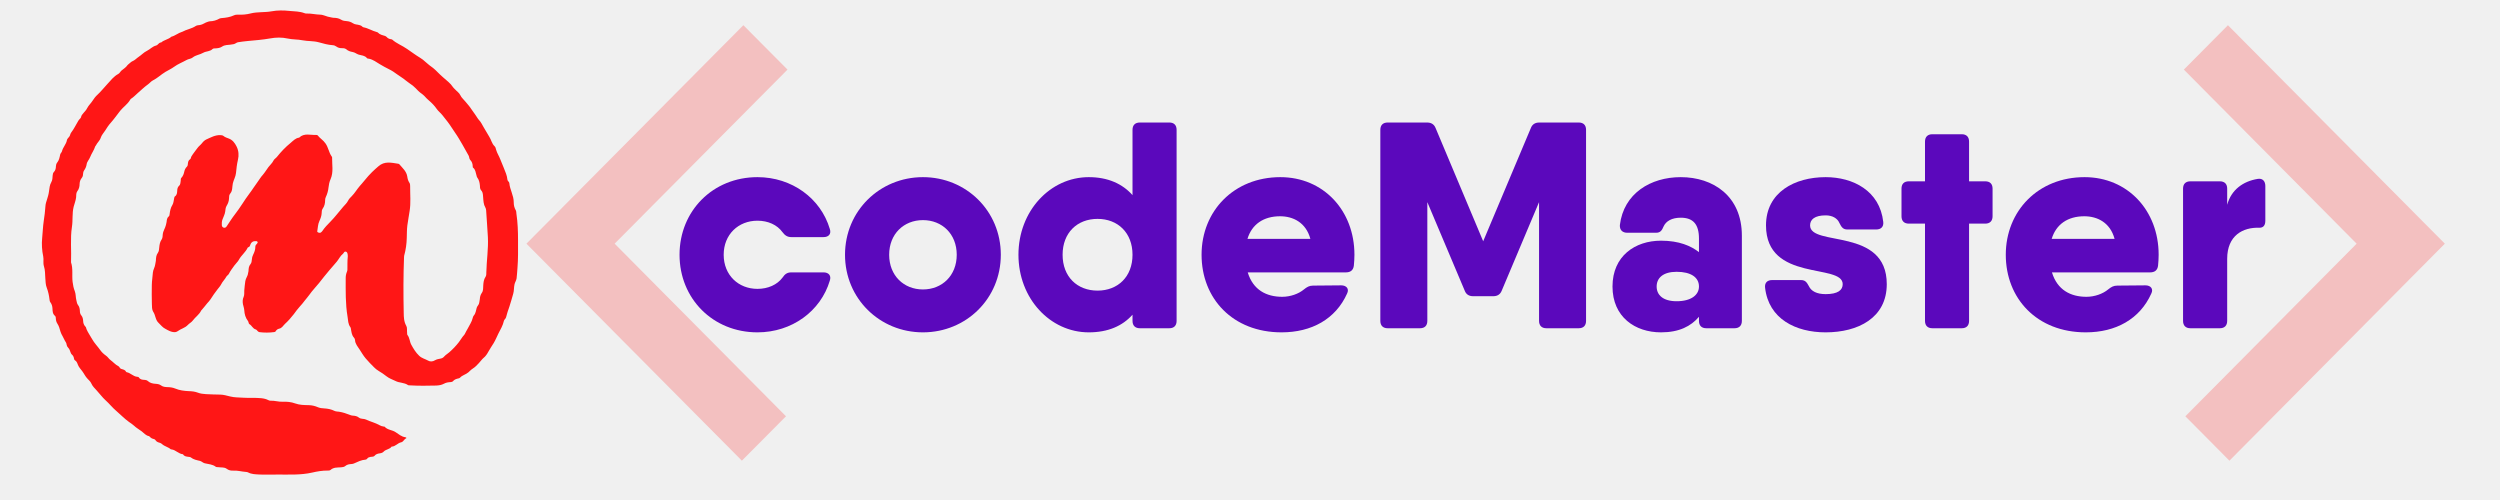
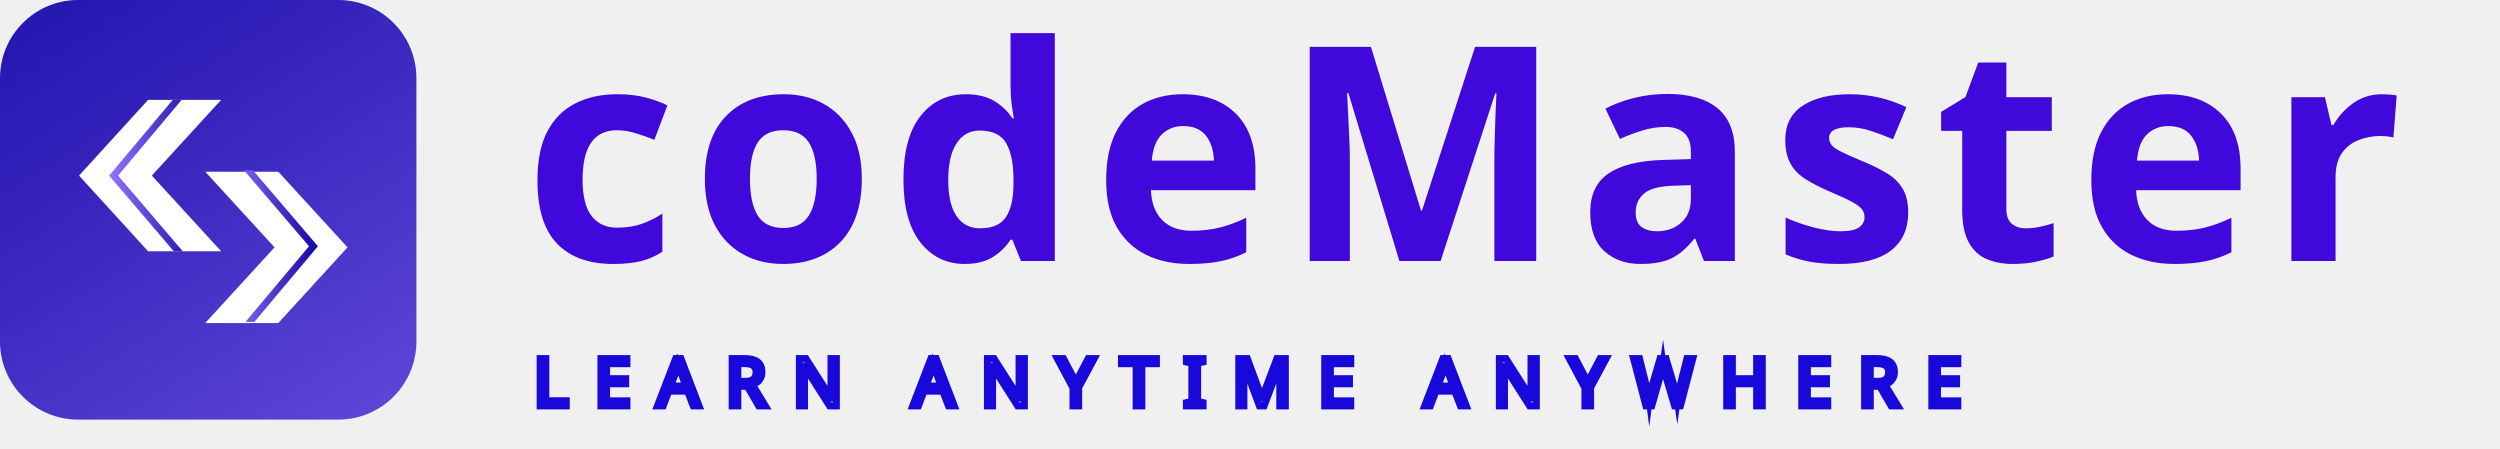
- <svg xmlns="http://www.w3.org/2000/svg" xmlns:xlink="http://www.w3.org/1999/xlink" width="150pt" height="30pt" viewBox="0 0 150 30" version="1.2">
+ <svg xmlns="http://www.w3.org/2000/svg" xmlns:xlink="http://www.w3.org/1999/xlink" viewBox="0 0 366.89 65.76">
  <defs>
-     <g>
-       <symbol overflow="visible" id="glyph0-0">
-         <path style="stroke:none;" d="M 9.172 -3.352 L 7.23 -3.352 C 6.984 -3.352 6.844 -3.246 6.703 -3.035 C 6.383 -2.609 5.836 -2.363 5.203 -2.363 C 4.055 -2.363 3.176 -3.191 3.176 -4.41 C 3.176 -5.625 4.055 -6.453 5.203 -6.453 C 5.836 -6.453 6.383 -6.207 6.703 -5.766 C 6.844 -5.574 7 -5.469 7.23 -5.469 L 9.172 -5.469 C 9.473 -5.469 9.648 -5.66 9.543 -5.961 C 8.996 -7.797 7.266 -9.066 5.203 -9.066 C 2.523 -9.066 0.527 -7.035 0.527 -4.41 C 0.527 -1.781 2.523 0.246 5.203 0.246 C 7.266 0.246 8.996 -1.023 9.543 -2.855 C 9.648 -3.156 9.473 -3.352 9.172 -3.352 Z M 9.172 -3.352 " />
-       </symbol>
-       <symbol overflow="visible" id="glyph0-1">
-         <path style="stroke:none;" d="M 5.203 0.246 C 7.797 0.246 9.875 -1.781 9.875 -4.41 C 9.875 -7.035 7.797 -9.066 5.203 -9.066 C 2.609 -9.066 0.527 -7.035 0.527 -4.41 C 0.527 -1.781 2.609 0.246 5.203 0.246 Z M 5.203 -2.328 C 4.055 -2.328 3.176 -3.156 3.176 -4.41 C 3.176 -5.66 4.055 -6.488 5.203 -6.488 C 6.348 -6.488 7.23 -5.66 7.23 -4.41 C 7.23 -3.156 6.348 -2.328 5.203 -2.328 Z M 5.203 -2.328 " />
-       </symbol>
-       <symbol overflow="visible" id="glyph0-2">
-         <path style="stroke:none;" d="M 9.578 -12.344 L 7.812 -12.344 C 7.531 -12.344 7.371 -12.188 7.371 -11.906 L 7.371 -7.988 C 6.773 -8.66 5.906 -9.066 4.746 -9.066 C 2.434 -9.066 0.527 -7.035 0.527 -4.41 C 0.527 -1.781 2.434 0.246 4.746 0.246 C 5.906 0.246 6.773 -0.141 7.371 -0.812 L 7.371 -0.441 C 7.371 -0.16 7.531 0 7.812 0 L 9.578 0 C 9.859 0 10.016 -0.16 10.016 -0.441 L 10.016 -11.906 C 10.016 -12.188 9.859 -12.344 9.578 -12.344 Z M 5.273 -2.258 C 4.055 -2.258 3.176 -3.086 3.176 -4.41 C 3.176 -5.73 4.055 -6.562 5.273 -6.562 C 6.488 -6.562 7.371 -5.73 7.371 -4.41 C 7.371 -3.086 6.488 -2.258 5.273 -2.258 Z M 5.273 -2.258 " />
-       </symbol>
-       <symbol overflow="visible" id="glyph0-3">
-         <path style="stroke:none;" d="M 5.254 -9.066 C 2.469 -9.066 0.527 -7.035 0.527 -4.41 C 0.527 -1.781 2.398 0.246 5.328 0.246 C 7.125 0.246 8.57 -0.547 9.258 -2.082 C 9.398 -2.363 9.223 -2.574 8.906 -2.574 L 7.215 -2.559 C 6.984 -2.559 6.844 -2.469 6.668 -2.328 C 6.348 -2.062 5.855 -1.887 5.363 -1.887 C 4.426 -1.887 3.617 -2.293 3.297 -3.352 L 9.188 -3.352 C 9.453 -3.352 9.629 -3.473 9.664 -3.758 C 9.684 -3.969 9.699 -4.18 9.699 -4.41 C 9.699 -7.07 7.832 -9.066 5.254 -9.066 Z M 3.281 -5.363 C 3.543 -6.227 4.234 -6.719 5.238 -6.719 C 6.016 -6.719 6.789 -6.348 7.055 -5.363 Z M 3.281 -5.363 " />
-       </symbol>
-       <symbol overflow="visible" id="glyph0-4">
-         <path style="stroke:none;" d="M 12.961 -12.344 L 10.598 -12.344 C 10.352 -12.344 10.176 -12.238 10.09 -12.012 L 7.23 -5.219 L 4.375 -12.012 C 4.285 -12.238 4.109 -12.344 3.863 -12.344 L 1.5 -12.344 C 1.219 -12.344 1.059 -12.188 1.059 -11.906 L 1.059 -0.441 C 1.059 -0.16 1.219 0 1.5 0 L 3.438 0 C 3.723 0 3.879 -0.16 3.879 -0.441 L 3.879 -7.566 L 6.121 -2.258 C 6.207 -2.027 6.383 -1.922 6.633 -1.922 L 7.832 -1.922 C 8.078 -1.922 8.254 -2.027 8.344 -2.258 L 10.582 -7.566 L 10.582 -0.441 C 10.582 -0.16 10.742 0 11.023 0 L 12.961 0 C 13.246 0 13.402 -0.16 13.402 -0.441 L 13.402 -11.906 C 13.402 -12.188 13.246 -12.344 12.961 -12.344 Z M 12.961 -12.344 " />
-       </symbol>
-       <symbol overflow="visible" id="glyph0-5">
-         <path style="stroke:none;" d="M 4.621 -9.066 C 2.82 -9.066 1.199 -8.094 0.969 -6.191 C 0.953 -5.891 1.129 -5.73 1.41 -5.73 L 3.141 -5.73 C 3.402 -5.73 3.492 -5.871 3.598 -6.121 C 3.738 -6.418 4.074 -6.633 4.621 -6.633 C 5.363 -6.633 5.715 -6.242 5.715 -5.379 L 5.715 -4.566 C 5.238 -4.938 4.531 -5.254 3.438 -5.254 C 1.887 -5.254 0.527 -4.34 0.527 -2.504 C 0.527 -0.672 1.887 0.246 3.438 0.246 C 4.531 0.246 5.238 -0.125 5.715 -0.688 L 5.715 -0.441 C 5.715 -0.16 5.871 0 6.156 0 L 7.848 0 C 8.129 0 8.289 -0.16 8.289 -0.441 L 8.289 -5.555 C 8.289 -7.938 6.562 -9.066 4.621 -9.066 Z M 4.375 -1.621 C 3.562 -1.621 3.176 -1.992 3.176 -2.504 C 3.176 -3.016 3.562 -3.387 4.375 -3.387 C 5.238 -3.387 5.715 -3.051 5.715 -2.504 C 5.715 -1.992 5.238 -1.621 4.375 -1.621 Z M 4.375 -1.621 " />
-       </symbol>
-       <symbol overflow="visible" id="glyph0-6">
-         <path style="stroke:none;" d="M 3.352 -6.172 C 3.352 -6.527 3.633 -6.773 4.285 -6.773 C 4.691 -6.773 4.992 -6.598 5.113 -6.312 C 5.238 -6.066 5.328 -5.926 5.59 -5.926 L 7.32 -5.926 C 7.602 -5.926 7.777 -6.086 7.742 -6.383 C 7.531 -8.254 5.926 -9.066 4.285 -9.066 C 2.434 -9.066 0.707 -8.164 0.707 -6.172 C 0.707 -2.75 5.309 -3.914 5.309 -2.645 C 5.309 -2.293 5.027 -2.047 4.285 -2.047 C 3.758 -2.047 3.422 -2.223 3.281 -2.523 C 3.156 -2.75 3.07 -2.891 2.805 -2.891 L 1.074 -2.891 C 0.793 -2.891 0.617 -2.734 0.652 -2.434 C 0.863 -0.562 2.488 0.246 4.285 0.246 C 6.227 0.246 7.953 -0.617 7.953 -2.645 C 7.953 -6.086 3.352 -4.867 3.352 -6.172 Z M 3.352 -6.172 " />
-       </symbol>
-       <symbol overflow="visible" id="glyph0-7">
-         <path style="stroke:none;" d="M 5.289 -8.816 L 4.32 -8.816 L 4.32 -11.199 C 4.32 -11.48 4.164 -11.641 3.879 -11.641 L 2.117 -11.641 C 1.836 -11.641 1.676 -11.48 1.676 -11.199 L 1.676 -8.816 L 0.707 -8.816 C 0.422 -8.816 0.266 -8.66 0.266 -8.379 L 0.266 -6.719 C 0.266 -6.438 0.422 -6.277 0.707 -6.277 L 1.676 -6.277 L 1.676 -0.441 C 1.676 -0.16 1.836 0 2.117 0 L 3.879 0 C 4.164 0 4.32 -0.16 4.32 -0.441 L 4.32 -6.277 L 5.289 -6.277 C 5.574 -6.277 5.73 -6.438 5.73 -6.719 L 5.73 -8.379 C 5.73 -8.66 5.574 -8.816 5.289 -8.816 Z M 5.289 -8.816 " />
-       </symbol>
-       <symbol overflow="visible" id="glyph0-8">
-         <path style="stroke:none;" d="M 5.449 -8.961 C 4.566 -8.816 3.863 -8.309 3.617 -7.406 L 3.617 -8.379 C 3.617 -8.66 3.457 -8.816 3.176 -8.816 L 1.41 -8.816 C 1.129 -8.816 0.969 -8.66 0.969 -8.379 L 0.969 -0.441 C 0.969 -0.16 1.129 0 1.41 0 L 3.176 0 C 3.457 0 3.617 -0.16 3.617 -0.441 L 3.617 -4.164 C 3.617 -5.574 4.566 -6.066 5.555 -6.031 C 5.785 -6.031 5.906 -6.172 5.906 -6.453 L 5.906 -8.535 C 5.906 -8.816 5.75 -9.012 5.449 -8.961 Z M 5.449 -8.961 " />
-       </symbol>
-     </g>
-     <filter id="alpha" filterUnits="objectBoundingBox" x="0%" y="0%" width="100%" height="100%">
-       <feColorMatrix type="matrix" in="SourceGraphic" values="0 0 0 0 1 0 0 0 0 1 0 0 0 0 1 0 0 0 1 0" />
-     </filter>
-     <mask id="mask0">
-       <g filter="url(#alpha)">
-         <rect x="0" y="0" width="150" height="30" style="fill:rgb(0%,0%,0%);fill-opacity:0.22;stroke:none;" />
+     <style>.cls-1,.cls-7,.cls-9{fill:none;}.cls-2{font-size:44px;fill:#4008da;font-family:Poppins-Bold, Poppins;font-weight:700;letter-spacing:0.05em;}.cls-3{font-size:9.75px;fill:#9375ff;stroke:#1908da;font-family:Poppins-Medium, Poppins;font-weight:500;letter-spacing:0.4em;}.cls-3,.cls-7,.cls-9{stroke-miterlimit:10;}.cls-4{fill:url(#Degradado_sin_nombre_58);}.cls-5{fill:#fff;}.cls-6{clip-path:url(#clip-path);}.cls-7{stroke:url(#Degradado_sin_nombre_26);}.cls-8{clip-path:url(#clip-path-2);}.cls-9{stroke:url(#Degradado_sin_nombre_26-2);}</style>
+     <linearGradient id="Degradado_sin_nombre_58" x1="-11.31" y1="-35.55" x2="85.86" y2="118.43" gradientUnits="userSpaceOnUse">
+       <stop offset="0" stop-color="#1306a3" />
+       <stop offset="0.14" stop-color="#1d0faa" />
+       <stop offset="0.39" stop-color="#3927be" />
+       <stop offset="0.71" stop-color="#664ede" />
+       <stop offset="1" stop-color="#9375ff" />
+     </linearGradient>
+     <clipPath id="clip-path">
+       <path class="cls-1" d="M32.45,36.87H21.73L11.6,25.77,21.73,14.66H32.45L22.28,25.77Z" />
+     </clipPath>
+     <linearGradient id="Degradado_sin_nombre_26" x1="16.01" y1="24.8" x2="29.71" y2="24.8" gradientUnits="userSpaceOnUse">
+       <stop offset="0" stop-color="#9375ff" />
+       <stop offset="1" stop-color="#1306a3" />
+     </linearGradient>
+     <clipPath id="clip-path-2">
+       <path class="cls-1" d="M30.22,25H40.94L51.06,36.14,40.94,47.24H30.22l10.17-11.1Z" />
+     </clipPath>
+     <linearGradient id="Degradado_sin_nombre_26-2" x1="32.96" y1="37.11" x2="46.65" y2="37.11" xlink:href="#Degradado_sin_nombre_26" />
+   </defs>
+   <g id="Layer_2" data-name="Layer 2">
+     <g id="OBJECTS">
+       <text class="cls-2" transform="translate(76.91 38.3) scale(0.99 1)">codeMaster</text>
+       <text class="cls-3" transform="translate(78.31 59.58) scale(0.99 1)">LEARN ANYTIME ANYWHERE</text>
+       <rect class="cls-4" width="61.11" height="61.58" rx="11.47" />
+       <path class="cls-5" d="M32.45,36.87H21.73L11.6,25.77,21.73,14.66H32.45L22.28,25.77Z" />
+       <path class="cls-5" d="M30.12,25.2H40.84L51,36.3,40.84,47.41H30.12L40.29,36.3Z" />
+       <g class="cls-6">
+         <polyline class="cls-7" points="29.32 10.7 16.67 25.77 27.88 38.89" />
      </g>
-     </mask>
-     <clipPath id="clip2">
-       <path d="M 0.453 0.395 L 16.477 0.395 L 16.477 26.871 L 0.453 26.871 Z M 0.453 0.395 " />
-     </clipPath>
-     <clipPath id="clip1">
-       <rect x="0" y="0" width="17" height="27" />
-     </clipPath>
-     <g id="surface15" clip-path="url(#clip1)">
-       <g clip-path="url(#clip2)" clip-rule="nonzero">
-         <path style=" stroke:none;fill-rule:nonzero;fill:rgb(100%,8.629%,8.629%);fill-opacity:1;" d="M 13.512 26.641 L 0.586 13.621 L 13.602 0.512 L 16.25 3.176 L 5.879 13.621 L 16.16 23.977 L 13.512 26.641 " />
+       <g class="cls-8">
+         <polyline class="cls-9" points="33.34 51.21 46 36.14 34.78 23.02" />
      </g>
    </g>
-     <clipPath id="clip3">
-       <path d="M 2.418 0 L 32 0 L 32 29 L 2.418 29 Z M 2.418 0 " />
-     </clipPath>
-     <mask id="mask1">
-       <g filter="url(#alpha)">
-         <rect x="0" y="0" width="150" height="30" style="fill:rgb(0%,0%,0%);fill-opacity:0.22;stroke:none;" />
-       </g>
-     </mask>
-     <clipPath id="clip5">
-       <path d="M 1 0.395 L 16.883 0.395 L 16.883 26.871 L 1 26.871 Z M 1 0.395 " />
-     </clipPath>
-     <clipPath id="clip4">
-       <rect x="0" y="0" width="17" height="27" />
-     </clipPath>
-     <g id="surface18" clip-path="url(#clip4)">
-       <g clip-path="url(#clip5)" clip-rule="nonzero">
-         <path style=" stroke:none;fill-rule:nonzero;fill:rgb(100%,8.629%,8.629%);fill-opacity:1;" d="M 3.766 26.641 L 16.691 13.621 L 3.676 0.512 L 1.031 3.176 L 11.398 13.621 L 1.121 23.977 L 3.766 26.641 " />
-       </g>
-     </g>
-   </defs>
-   <g id="surface1">
-     <g style="fill:rgb(35.689%,3.139%,73.729%);fill-opacity:1;">
-       <use xlink:href="#glyph0-0" x="40.245" y="19.695" />
-     </g>
-     <g style="fill:rgb(35.689%,3.139%,73.729%);fill-opacity:1;">
-       <use xlink:href="#glyph0-1" x="50.174" y="19.695" />
-     </g>
-     <g style="fill:rgb(35.689%,3.139%,73.729%);fill-opacity:1;">
-       <use xlink:href="#glyph0-2" x="60.58" y="19.695" />
-     </g>
-     <g style="fill:rgb(35.689%,3.139%,73.729%);fill-opacity:1;">
-       <use xlink:href="#glyph0-3" x="71.567" y="19.695" />
-     </g>
-     <g style="fill:rgb(35.689%,3.139%,73.729%);fill-opacity:1;">
-       <use xlink:href="#glyph0-4" x="81.761" y="19.695" />
-     </g>
-     <g style="fill:rgb(35.689%,3.139%,73.729%);fill-opacity:1;">
-       <use xlink:href="#glyph0-5" x="96.223" y="19.695" />
-     </g>
-     <g style="fill:rgb(35.689%,3.139%,73.729%);fill-opacity:1;">
-       <use xlink:href="#glyph0-6" x="105.253" y="19.695" />
-     </g>
-     <g style="fill:rgb(35.689%,3.139%,73.729%);fill-opacity:1;">
-       <use xlink:href="#glyph0-7" x="113.824" y="19.695" />
-     </g>
-     <g style="fill:rgb(35.689%,3.139%,73.729%);fill-opacity:1;">
-       <use xlink:href="#glyph0-3" x="119.82" y="19.695" />
-     </g>
-     <g style="fill:rgb(35.689%,3.139%,73.729%);fill-opacity:1;">
-       <use xlink:href="#glyph0-8" x="130.014" y="19.695" />
-     </g>
-     <use xlink:href="#surface15" transform="matrix(1,0,0,1,31,1)" mask="url(#mask0)" />
-     <g clip-path="url(#clip3)" clip-rule="nonzero">
-       <path style=" stroke:none;fill-rule:nonzero;fill:rgb(100%,8.629%,8.629%);fill-opacity:1;" d="M 16.652 28.473 C 16.277 28.473 15.902 28.488 15.531 28.469 C 15.312 28.457 15.086 28.453 14.883 28.344 C 14.848 28.328 14.805 28.316 14.766 28.316 C 14.512 28.301 14.262 28.223 14 28.238 C 13.855 28.246 13.723 28.219 13.598 28.125 C 13.453 28.02 13.273 28.059 13.105 28.031 C 13.055 28.023 12.988 28.035 12.949 28.008 C 12.754 27.855 12.512 27.852 12.285 27.797 C 12.172 27.77 12.102 27.68 11.992 27.652 C 11.805 27.609 11.609 27.574 11.449 27.445 C 11.418 27.418 11.359 27.418 11.309 27.41 C 11.188 27.395 11.059 27.387 10.984 27.262 C 10.98 27.258 10.977 27.254 10.977 27.254 C 10.715 27.234 10.551 27 10.297 26.965 C 10.281 26.965 10.258 26.965 10.246 26.957 C 10.094 26.82 9.879 26.785 9.73 26.652 C 9.688 26.613 9.648 26.586 9.594 26.57 C 9.492 26.543 9.395 26.512 9.328 26.41 C 9.301 26.367 9.25 26.34 9.195 26.332 C 9.113 26.316 9.047 26.27 8.992 26.215 C 8.977 26.195 8.961 26.172 8.941 26.168 C 8.754 26.137 8.641 25.988 8.504 25.883 C 8.355 25.766 8.184 25.68 8.043 25.543 C 7.957 25.461 7.844 25.391 7.738 25.316 C 7.461 25.117 7.23 24.871 6.973 24.652 C 6.742 24.457 6.559 24.219 6.336 24.02 C 6.133 23.836 5.977 23.613 5.793 23.418 C 5.68 23.297 5.551 23.172 5.477 23.004 C 5.434 22.902 5.332 22.805 5.25 22.723 C 5.117 22.586 5.043 22.414 4.934 22.27 C 4.844 22.152 4.734 22.035 4.676 21.891 C 4.637 21.789 4.605 21.68 4.496 21.617 C 4.461 21.598 4.449 21.555 4.441 21.516 C 4.426 21.414 4.383 21.328 4.305 21.266 C 4.266 21.23 4.25 21.188 4.234 21.141 C 4.199 21.035 4.164 20.934 4.082 20.852 C 4.035 20.805 4.004 20.742 3.996 20.672 C 3.988 20.629 3.98 20.582 3.957 20.547 C 3.871 20.426 3.824 20.285 3.754 20.168 C 3.648 20 3.605 19.82 3.551 19.641 C 3.527 19.566 3.492 19.5 3.449 19.43 C 3.395 19.348 3.359 19.246 3.352 19.145 C 3.348 19.078 3.352 18.996 3.301 18.953 C 3.152 18.832 3.156 18.664 3.148 18.504 C 3.141 18.367 3.102 18.242 3.02 18.133 C 2.98 18.078 2.977 18.016 2.969 17.957 C 2.941 17.719 2.891 17.488 2.805 17.262 C 2.734 17.086 2.734 16.879 2.719 16.688 C 2.703 16.445 2.711 16.207 2.637 15.977 C 2.574 15.785 2.633 15.582 2.594 15.391 C 2.516 15.02 2.492 14.641 2.531 14.266 C 2.566 13.93 2.574 13.586 2.625 13.254 C 2.672 12.953 2.707 12.66 2.727 12.359 C 2.734 12.23 2.777 12.102 2.82 11.973 C 2.871 11.812 2.922 11.645 2.941 11.473 C 2.969 11.289 2.977 11.105 3.074 10.938 C 3.148 10.812 3.152 10.668 3.16 10.523 C 3.164 10.445 3.184 10.367 3.238 10.316 C 3.332 10.215 3.352 10.098 3.355 9.973 C 3.359 9.891 3.383 9.816 3.426 9.762 C 3.543 9.621 3.574 9.449 3.609 9.281 C 3.625 9.195 3.703 9.148 3.719 9.074 C 3.777 8.832 3.973 8.656 4.016 8.406 C 4.039 8.289 4.172 8.23 4.203 8.105 C 4.23 7.984 4.316 7.895 4.383 7.793 C 4.465 7.668 4.535 7.531 4.613 7.398 C 4.668 7.301 4.715 7.203 4.797 7.125 C 4.824 7.098 4.855 7.07 4.863 7.027 C 4.879 6.922 4.945 6.859 5.012 6.777 C 5.09 6.691 5.18 6.594 5.23 6.488 C 5.316 6.32 5.457 6.199 5.555 6.043 C 5.633 5.922 5.73 5.789 5.852 5.68 C 6.062 5.488 6.242 5.254 6.441 5.043 C 6.645 4.824 6.828 4.578 7.102 4.434 C 7.184 4.387 7.219 4.297 7.289 4.234 C 7.414 4.129 7.559 4.047 7.648 3.91 C 7.66 3.895 7.672 3.879 7.688 3.871 C 7.777 3.809 7.859 3.707 7.941 3.676 C 8.094 3.617 8.191 3.496 8.316 3.414 C 8.488 3.301 8.633 3.137 8.816 3.051 C 9.008 2.957 9.148 2.785 9.359 2.734 C 9.406 2.723 9.445 2.699 9.48 2.656 C 9.523 2.602 9.582 2.559 9.656 2.547 C 9.66 2.547 9.668 2.547 9.672 2.547 C 9.848 2.391 10.098 2.367 10.273 2.211 C 10.277 2.207 10.277 2.203 10.281 2.203 C 10.512 2.145 10.691 1.98 10.914 1.914 C 10.918 1.91 10.926 1.914 10.93 1.91 C 11.188 1.766 11.492 1.727 11.742 1.562 C 11.82 1.508 11.914 1.516 12 1.5 C 12.176 1.473 12.309 1.348 12.477 1.305 C 12.52 1.293 12.562 1.277 12.605 1.277 C 12.805 1.273 12.992 1.215 13.164 1.117 C 13.207 1.098 13.246 1.09 13.293 1.086 C 13.551 1.066 13.801 1.031 14.043 0.918 C 14.117 0.883 14.215 0.875 14.305 0.879 C 14.555 0.891 14.809 0.867 15.043 0.805 C 15.457 0.703 15.875 0.754 16.285 0.68 C 16.648 0.613 17.016 0.617 17.375 0.656 C 17.672 0.684 17.98 0.68 18.266 0.789 C 18.305 0.805 18.352 0.816 18.398 0.812 C 18.668 0.801 18.934 0.875 19.207 0.879 C 19.414 0.883 19.602 1.004 19.809 1.031 C 19.867 1.039 19.93 1.062 19.992 1.066 C 20.156 1.07 20.32 1.086 20.465 1.18 C 20.574 1.25 20.699 1.262 20.824 1.27 C 20.953 1.281 21.074 1.328 21.18 1.398 C 21.301 1.48 21.445 1.465 21.574 1.508 C 21.625 1.527 21.676 1.535 21.715 1.578 C 21.738 1.602 21.773 1.629 21.805 1.637 C 22.086 1.688 22.332 1.852 22.605 1.922 C 22.629 1.93 22.652 1.934 22.668 1.949 C 22.785 2.078 22.945 2.109 23.102 2.156 C 23.145 2.172 23.18 2.199 23.211 2.23 C 23.27 2.297 23.344 2.332 23.43 2.348 C 23.461 2.355 23.508 2.355 23.531 2.375 C 23.797 2.613 24.137 2.734 24.426 2.938 C 24.68 3.109 24.926 3.297 25.191 3.457 C 25.309 3.527 25.434 3.621 25.543 3.727 C 25.676 3.855 25.832 3.965 25.984 4.078 C 26.082 4.152 26.164 4.242 26.25 4.324 C 26.352 4.418 26.449 4.527 26.555 4.613 C 26.676 4.711 26.793 4.816 26.906 4.918 C 27.008 5.008 27.105 5.113 27.18 5.23 C 27.215 5.281 27.262 5.32 27.305 5.363 C 27.406 5.48 27.551 5.562 27.621 5.715 C 27.688 5.863 27.824 5.969 27.926 6.098 C 28.047 6.246 28.18 6.387 28.285 6.555 C 28.359 6.668 28.445 6.777 28.523 6.891 C 28.598 6.992 28.66 7.117 28.738 7.199 C 28.863 7.328 28.934 7.492 29.02 7.637 C 29.137 7.82 29.238 8.02 29.355 8.203 C 29.477 8.387 29.504 8.613 29.672 8.77 C 29.734 8.828 29.75 8.918 29.77 8.996 C 29.828 9.199 29.949 9.371 30.02 9.566 C 30.082 9.734 30.16 9.902 30.227 10.074 C 30.32 10.305 30.422 10.527 30.445 10.777 C 30.449 10.816 30.469 10.852 30.5 10.883 C 30.527 10.91 30.555 10.941 30.559 10.98 C 30.59 11.379 30.828 11.73 30.824 12.141 C 30.824 12.305 30.859 12.473 30.949 12.621 C 30.984 12.688 30.973 12.754 30.984 12.816 C 31.066 13.359 31.082 13.902 31.082 14.449 C 31.082 14.996 31.094 15.547 31.047 16.09 C 31.031 16.293 31.02 16.496 30.996 16.699 C 30.98 16.828 30.898 16.934 30.871 17.059 C 30.828 17.246 30.848 17.445 30.793 17.625 C 30.715 17.883 30.648 18.152 30.562 18.402 C 30.488 18.613 30.414 18.824 30.363 19.039 C 30.34 19.129 30.254 19.168 30.234 19.254 C 30.176 19.527 30.027 19.77 29.902 20.016 C 29.812 20.199 29.734 20.395 29.625 20.578 C 29.52 20.754 29.398 20.922 29.301 21.102 C 29.23 21.234 29.141 21.375 29.008 21.48 C 28.906 21.566 28.832 21.688 28.734 21.785 C 28.621 21.902 28.516 22.023 28.375 22.109 C 28.27 22.172 28.188 22.266 28.102 22.34 C 27.945 22.477 27.738 22.508 27.602 22.66 C 27.562 22.703 27.488 22.707 27.43 22.723 C 27.332 22.75 27.246 22.793 27.18 22.871 C 27.141 22.91 27.09 22.922 27.031 22.926 C 26.895 22.934 26.758 22.953 26.637 23.023 C 26.492 23.102 26.332 23.125 26.172 23.133 C 25.645 23.148 25.113 23.152 24.586 23.121 C 24.551 23.121 24.508 23.125 24.48 23.105 C 24.254 22.945 23.957 22.98 23.73 22.859 C 23.555 22.77 23.355 22.711 23.191 22.578 C 23.047 22.461 22.883 22.355 22.723 22.258 C 22.617 22.195 22.523 22.121 22.445 22.039 C 22.266 21.863 22.094 21.684 21.93 21.492 C 21.793 21.328 21.691 21.145 21.578 20.973 C 21.469 20.801 21.309 20.633 21.301 20.398 C 21.297 20.344 21.27 20.293 21.234 20.254 C 21.102 20.109 21.09 19.922 21.055 19.742 C 21.051 19.707 21.047 19.664 21.027 19.637 C 20.879 19.449 20.887 19.215 20.852 18.996 C 20.723 18.23 20.742 17.457 20.742 16.684 C 20.742 16.551 20.766 16.426 20.816 16.305 C 20.832 16.27 20.84 16.23 20.844 16.191 C 20.852 15.926 20.836 15.656 20.867 15.391 C 20.871 15.359 20.867 15.328 20.863 15.297 C 20.852 15.215 20.844 15.117 20.742 15.098 C 20.648 15.078 20.633 15.18 20.578 15.227 C 20.414 15.355 20.336 15.543 20.207 15.699 C 20.055 15.875 19.906 16.055 19.75 16.23 C 19.539 16.473 19.344 16.73 19.145 16.98 C 18.953 17.219 18.734 17.438 18.559 17.691 C 18.48 17.805 18.375 17.918 18.289 18.031 C 18.195 18.156 18.09 18.285 17.984 18.398 C 17.852 18.539 17.746 18.691 17.633 18.844 C 17.469 19.055 17.293 19.258 17.098 19.434 C 16.992 19.531 16.918 19.691 16.742 19.723 C 16.668 19.738 16.59 19.789 16.543 19.871 C 16.523 19.91 16.484 19.922 16.441 19.926 C 16.156 19.965 15.867 19.965 15.578 19.93 C 15.535 19.926 15.492 19.902 15.461 19.867 C 15.426 19.828 15.387 19.777 15.344 19.766 C 15.164 19.719 15.113 19.531 14.965 19.449 C 14.906 19.414 14.926 19.32 14.879 19.262 C 14.73 19.07 14.668 18.848 14.656 18.609 C 14.648 18.488 14.602 18.375 14.578 18.258 C 14.551 18.109 14.551 17.961 14.617 17.816 C 14.672 17.695 14.648 17.562 14.656 17.434 C 14.672 17.242 14.691 17.055 14.719 16.867 C 14.742 16.695 14.867 16.566 14.883 16.395 C 14.887 16.352 14.906 16.309 14.91 16.266 C 14.918 16.117 14.922 15.977 15.027 15.852 C 15.094 15.773 15.105 15.664 15.113 15.562 C 15.117 15.469 15.141 15.379 15.184 15.293 C 15.262 15.137 15.324 14.98 15.32 14.801 C 15.32 14.73 15.367 14.668 15.422 14.617 C 15.453 14.59 15.473 14.551 15.449 14.512 C 15.434 14.473 15.395 14.469 15.359 14.469 C 15.191 14.453 15.066 14.531 15.016 14.699 C 14.996 14.758 14.977 14.805 14.914 14.828 C 14.891 14.836 14.867 14.848 14.859 14.863 C 14.734 15.137 14.477 15.316 14.336 15.582 C 14.273 15.703 14.148 15.809 14.062 15.93 C 13.945 16.094 13.82 16.254 13.73 16.434 C 13.695 16.504 13.617 16.535 13.582 16.598 C 13.496 16.762 13.355 16.887 13.27 17.059 C 13.215 17.168 13.121 17.27 13.043 17.371 C 12.898 17.559 12.762 17.75 12.637 17.949 C 12.582 18.039 12.504 18.117 12.438 18.191 C 12.324 18.32 12.227 18.465 12.109 18.59 C 12.094 18.605 12.074 18.621 12.066 18.641 C 11.949 18.883 11.719 19.023 11.562 19.238 C 11.496 19.332 11.352 19.406 11.266 19.5 C 11.098 19.68 10.859 19.723 10.672 19.863 C 10.531 19.969 10.359 19.934 10.199 19.871 C 10.105 19.836 10.02 19.781 9.93 19.734 C 9.758 19.652 9.652 19.504 9.52 19.379 C 9.312 19.188 9.34 18.914 9.191 18.703 C 9.113 18.582 9.117 18.395 9.113 18.238 C 9.102 17.855 9.102 17.473 9.109 17.09 C 9.113 16.848 9.156 16.605 9.172 16.359 C 9.184 16.188 9.297 16.031 9.316 15.852 C 9.324 15.785 9.344 15.715 9.352 15.645 C 9.359 15.48 9.367 15.316 9.469 15.176 C 9.543 15.074 9.543 14.957 9.555 14.844 C 9.57 14.676 9.598 14.512 9.699 14.367 C 9.762 14.277 9.754 14.16 9.766 14.059 C 9.785 13.855 9.914 13.691 9.957 13.496 C 9.973 13.438 9.988 13.379 9.996 13.316 C 10.008 13.191 10.02 13.066 10.129 12.98 C 10.168 12.949 10.172 12.895 10.176 12.848 C 10.203 12.652 10.234 12.469 10.344 12.297 C 10.414 12.188 10.418 12.031 10.449 11.898 C 10.461 11.855 10.461 11.805 10.5 11.781 C 10.621 11.695 10.625 11.57 10.633 11.445 C 10.637 11.332 10.656 11.227 10.746 11.145 C 10.84 11.062 10.82 10.941 10.844 10.836 C 10.852 10.781 10.836 10.723 10.875 10.68 C 10.98 10.57 11.027 10.438 11.059 10.289 C 11.082 10.184 11.129 10.082 11.215 10 C 11.273 9.949 11.266 9.863 11.277 9.789 C 11.289 9.695 11.316 9.613 11.398 9.562 C 11.465 9.52 11.449 9.441 11.484 9.387 C 11.59 9.211 11.723 9.055 11.84 8.891 C 11.922 8.773 12.035 8.699 12.117 8.594 C 12.188 8.5 12.281 8.41 12.387 8.363 C 12.656 8.246 12.918 8.09 13.23 8.109 C 13.293 8.113 13.359 8.117 13.406 8.156 C 13.504 8.238 13.625 8.273 13.738 8.316 C 13.957 8.402 14.086 8.574 14.191 8.781 C 14.324 9.043 14.34 9.328 14.277 9.586 C 14.215 9.848 14.184 10.117 14.16 10.379 C 14.137 10.609 14.016 10.797 13.969 11.008 C 13.957 11.066 13.949 11.125 13.945 11.18 C 13.93 11.336 13.926 11.488 13.812 11.617 C 13.746 11.695 13.742 11.801 13.742 11.898 C 13.738 12.062 13.684 12.211 13.598 12.348 C 13.531 12.457 13.527 12.582 13.512 12.695 C 13.488 12.875 13.398 13.02 13.344 13.18 C 13.305 13.293 13.305 13.398 13.309 13.508 C 13.312 13.586 13.355 13.645 13.434 13.664 C 13.512 13.68 13.562 13.637 13.602 13.578 C 13.766 13.336 13.922 13.082 14.102 12.852 C 14.254 12.652 14.398 12.449 14.535 12.238 C 14.672 12.031 14.809 11.816 14.957 11.625 C 15.141 11.387 15.297 11.125 15.477 10.887 C 15.57 10.758 15.656 10.613 15.762 10.5 C 15.891 10.352 15.988 10.184 16.102 10.031 C 16.203 9.895 16.336 9.789 16.41 9.633 C 16.453 9.543 16.551 9.496 16.613 9.418 C 16.859 9.109 17.133 8.82 17.438 8.574 C 17.586 8.449 17.73 8.285 17.949 8.258 C 18.254 7.965 18.629 8.113 18.977 8.098 C 19.008 8.094 19.051 8.105 19.062 8.125 C 19.199 8.301 19.395 8.41 19.527 8.602 C 19.703 8.844 19.727 9.145 19.898 9.383 C 19.91 9.398 19.926 9.422 19.926 9.441 C 19.918 9.879 20.02 10.324 19.836 10.746 C 19.762 10.91 19.73 11.078 19.711 11.246 C 19.691 11.453 19.633 11.645 19.547 11.828 C 19.52 11.887 19.508 11.945 19.508 12.008 C 19.508 12.195 19.469 12.367 19.359 12.523 C 19.305 12.602 19.301 12.691 19.301 12.781 C 19.293 12.953 19.234 13.109 19.164 13.262 C 19.07 13.457 19.074 13.676 19.035 13.883 C 19.023 13.941 19.176 13.996 19.238 13.957 C 19.277 13.934 19.312 13.902 19.336 13.867 C 19.477 13.652 19.656 13.473 19.832 13.293 C 20.105 13.016 20.336 12.703 20.59 12.41 C 20.695 12.289 20.816 12.184 20.891 12.031 C 20.938 11.934 21.027 11.848 21.105 11.77 C 21.285 11.59 21.41 11.367 21.574 11.176 C 21.672 11.059 21.785 10.941 21.879 10.82 C 22.016 10.645 22.168 10.48 22.324 10.324 C 22.445 10.203 22.574 10.094 22.703 9.98 C 23.07 9.652 23.48 9.762 23.891 9.824 C 23.914 9.828 23.941 9.836 23.953 9.848 C 24.145 10.078 24.387 10.27 24.438 10.598 C 24.453 10.719 24.484 10.848 24.562 10.961 C 24.609 11.023 24.609 11.113 24.609 11.191 C 24.605 11.68 24.656 12.172 24.578 12.656 C 24.535 12.945 24.48 13.234 24.441 13.523 C 24.41 13.77 24.414 14.02 24.406 14.27 C 24.398 14.633 24.348 14.988 24.25 15.34 C 24.242 15.363 24.242 15.391 24.242 15.418 C 24.199 16.527 24.199 17.641 24.223 18.754 C 24.227 19.023 24.23 19.297 24.379 19.555 C 24.441 19.66 24.41 19.824 24.426 19.961 C 24.43 20.008 24.422 20.07 24.449 20.102 C 24.586 20.277 24.578 20.508 24.68 20.688 C 24.809 20.922 24.945 21.152 25.152 21.348 C 25.312 21.5 25.516 21.539 25.695 21.641 C 25.82 21.711 25.973 21.699 26.113 21.609 C 26.203 21.555 26.32 21.539 26.43 21.516 C 26.516 21.5 26.582 21.469 26.645 21.398 C 26.727 21.301 26.844 21.234 26.945 21.148 C 27.16 20.961 27.355 20.758 27.531 20.531 C 27.637 20.398 27.715 20.242 27.832 20.117 C 27.867 20.078 27.891 20.043 27.91 19.996 C 27.949 19.902 28.012 19.816 28.055 19.73 C 28.16 19.516 28.309 19.316 28.363 19.078 C 28.371 19.027 28.395 18.973 28.426 18.934 C 28.547 18.801 28.555 18.625 28.602 18.469 C 28.633 18.355 28.742 18.285 28.754 18.16 C 28.758 18.094 28.785 18.023 28.789 17.953 C 28.797 17.816 28.824 17.695 28.906 17.578 C 29.008 17.441 28.984 17.273 28.996 17.113 C 29.008 16.938 29.027 16.766 29.133 16.609 C 29.184 16.531 29.18 16.43 29.18 16.336 C 29.195 15.633 29.309 14.93 29.273 14.223 C 29.246 13.688 29.199 13.152 29.168 12.617 C 29.164 12.496 29.09 12.41 29.055 12.305 C 28.992 12.105 29 11.902 28.977 11.699 C 28.965 11.594 28.945 11.5 28.871 11.422 C 28.789 11.336 28.801 11.223 28.793 11.117 C 28.777 10.945 28.738 10.785 28.633 10.648 C 28.605 10.613 28.602 10.566 28.59 10.523 C 28.535 10.363 28.539 10.18 28.383 10.059 C 28.363 10.047 28.363 10.004 28.363 9.973 C 28.359 9.828 28.316 9.699 28.215 9.598 C 28.145 9.523 28.164 9.418 28.117 9.336 C 27.992 9.117 27.875 8.895 27.746 8.676 C 27.605 8.438 27.473 8.199 27.312 7.973 C 27.156 7.754 27.02 7.516 26.855 7.305 C 26.754 7.172 26.645 7.043 26.547 6.914 C 26.441 6.777 26.301 6.68 26.203 6.535 C 26.074 6.348 25.906 6.172 25.727 6.023 C 25.633 5.945 25.547 5.852 25.465 5.762 C 25.355 5.645 25.215 5.574 25.102 5.461 C 24.996 5.355 24.895 5.238 24.773 5.141 C 24.633 5.031 24.477 4.941 24.34 4.824 C 24.184 4.688 23.996 4.586 23.828 4.461 C 23.676 4.348 23.512 4.234 23.328 4.148 C 23.148 4.062 22.969 3.957 22.789 3.852 C 22.582 3.727 22.383 3.574 22.137 3.523 C 22.09 3.516 22.043 3.52 22.012 3.48 C 21.883 3.324 21.691 3.328 21.52 3.277 C 21.395 3.238 21.297 3.145 21.16 3.121 C 21.02 3.098 20.883 3.055 20.766 2.949 C 20.684 2.879 20.551 2.895 20.441 2.887 C 20.344 2.879 20.258 2.848 20.184 2.793 C 20.113 2.742 20.043 2.715 19.961 2.711 C 19.676 2.691 19.406 2.617 19.133 2.539 C 18.816 2.449 18.477 2.48 18.156 2.418 C 17.855 2.355 17.551 2.379 17.246 2.309 C 16.914 2.234 16.547 2.242 16.211 2.305 C 15.762 2.383 15.312 2.422 14.859 2.461 C 14.664 2.48 14.469 2.504 14.277 2.535 C 14.188 2.551 14.125 2.625 14.027 2.648 C 13.883 2.68 13.738 2.688 13.59 2.703 C 13.492 2.715 13.402 2.742 13.316 2.801 C 13.203 2.875 13.07 2.895 12.934 2.902 C 12.871 2.906 12.797 2.898 12.754 2.941 C 12.598 3.098 12.367 3.066 12.199 3.164 C 11.992 3.285 11.75 3.297 11.562 3.449 C 11.453 3.539 11.305 3.531 11.184 3.605 C 10.941 3.742 10.676 3.84 10.453 4.004 C 10.289 4.125 10.105 4.207 9.934 4.309 C 9.664 4.469 9.441 4.695 9.16 4.832 C 9.055 4.887 8.98 4.992 8.879 5.062 C 8.66 5.219 8.465 5.41 8.258 5.59 C 8.125 5.707 8.008 5.836 7.855 5.93 C 7.84 5.938 7.828 5.953 7.82 5.969 C 7.668 6.242 7.402 6.414 7.211 6.648 C 7.098 6.781 7.008 6.93 6.895 7.062 C 6.816 7.16 6.738 7.266 6.656 7.355 C 6.52 7.504 6.41 7.672 6.309 7.836 C 6.219 7.977 6.094 8.102 6.043 8.27 C 5.988 8.445 5.828 8.566 5.75 8.734 C 5.738 8.754 5.715 8.766 5.711 8.789 C 5.641 9.016 5.492 9.207 5.406 9.43 C 5.352 9.578 5.223 9.691 5.199 9.855 C 5.18 9.988 5.129 10.109 5.051 10.219 C 5.004 10.285 4.984 10.371 4.98 10.461 C 4.98 10.539 4.957 10.609 4.902 10.68 C 4.824 10.777 4.781 10.895 4.777 11.027 C 4.777 11.191 4.738 11.348 4.633 11.484 C 4.555 11.59 4.582 11.727 4.566 11.848 C 4.543 12.043 4.465 12.223 4.418 12.41 C 4.32 12.809 4.379 13.219 4.316 13.613 C 4.207 14.324 4.293 15.035 4.262 15.742 C 4.391 16.125 4.309 16.52 4.355 16.906 C 4.379 17.098 4.414 17.289 4.488 17.473 C 4.555 17.645 4.535 17.832 4.582 18.012 C 4.609 18.117 4.613 18.223 4.691 18.316 C 4.77 18.418 4.789 18.547 4.793 18.672 C 4.797 18.77 4.82 18.859 4.883 18.93 C 4.961 19.027 4.98 19.133 4.988 19.25 C 4.992 19.383 5.031 19.504 5.129 19.602 C 5.172 19.641 5.168 19.699 5.188 19.746 C 5.277 19.957 5.414 20.141 5.523 20.34 C 5.66 20.59 5.863 20.785 6.023 21.016 C 6.113 21.141 6.227 21.246 6.355 21.336 C 6.465 21.406 6.527 21.531 6.637 21.609 C 6.793 21.723 6.918 21.875 7.09 21.965 C 7.125 21.98 7.152 22 7.168 22.035 C 7.199 22.102 7.254 22.133 7.32 22.148 C 7.418 22.176 7.512 22.203 7.562 22.301 C 7.57 22.316 7.586 22.332 7.602 22.332 C 7.828 22.375 7.98 22.574 8.211 22.605 C 8.254 22.609 8.309 22.609 8.332 22.648 C 8.418 22.781 8.555 22.789 8.688 22.793 C 8.758 22.797 8.824 22.82 8.871 22.863 C 9 22.98 9.156 23.016 9.324 23.027 C 9.449 23.035 9.566 23.051 9.676 23.133 C 9.781 23.211 9.914 23.223 10.043 23.227 C 10.207 23.23 10.367 23.25 10.523 23.316 C 10.777 23.422 11.055 23.457 11.332 23.469 C 11.516 23.473 11.695 23.492 11.879 23.562 C 12.027 23.621 12.195 23.637 12.359 23.648 C 12.645 23.668 12.93 23.668 13.215 23.676 C 13.422 23.68 13.617 23.742 13.816 23.789 C 14.074 23.855 14.336 23.844 14.598 23.863 C 14.953 23.887 15.309 23.855 15.664 23.891 C 15.82 23.906 15.969 23.938 16.109 24.012 C 16.148 24.031 16.195 24.047 16.238 24.043 C 16.484 24.031 16.719 24.117 16.965 24.105 C 17.219 24.094 17.469 24.117 17.715 24.207 C 17.973 24.301 18.246 24.305 18.516 24.309 C 18.719 24.312 18.906 24.359 19.086 24.438 C 19.207 24.484 19.328 24.5 19.453 24.504 C 19.668 24.516 19.871 24.555 20.066 24.652 C 20.152 24.695 20.25 24.691 20.34 24.703 C 20.574 24.738 20.793 24.816 21.012 24.902 C 21.062 24.922 21.113 24.934 21.164 24.938 C 21.301 24.945 21.43 24.969 21.539 25.059 C 21.66 25.156 21.828 25.109 21.957 25.172 C 22.223 25.301 22.516 25.363 22.773 25.512 C 22.852 25.555 22.934 25.586 23.023 25.594 C 23.043 25.594 23.066 25.594 23.078 25.602 C 23.246 25.801 23.523 25.789 23.73 25.926 C 23.914 26.043 24.09 26.207 24.324 26.234 C 24.355 26.238 24.414 26.277 24.371 26.297 C 24.242 26.352 24.207 26.512 24.066 26.539 C 23.855 26.582 23.723 26.797 23.496 26.797 C 23.383 26.965 23.156 26.953 23.023 27.094 C 22.969 27.156 22.883 27.188 22.797 27.199 C 22.672 27.219 22.559 27.238 22.469 27.352 C 22.414 27.418 22.309 27.395 22.23 27.414 C 22.152 27.434 22.082 27.445 22.035 27.516 C 22.012 27.551 21.977 27.574 21.934 27.578 C 21.68 27.594 21.457 27.711 21.227 27.812 C 21.172 27.836 21.117 27.84 21.059 27.844 C 20.938 27.855 20.824 27.871 20.723 27.957 C 20.652 28.02 20.559 28.031 20.461 28.039 C 20.242 28.055 20.012 28.031 19.828 28.199 C 19.789 28.23 19.719 28.238 19.66 28.234 C 19.344 28.23 19.031 28.285 18.727 28.355 C 18.039 28.512 17.344 28.469 16.652 28.473 Z M 16.652 28.473 " />
-     </g>
-     <use xlink:href="#surface18" transform="matrix(1,0,0,1,130,1)" mask="url(#mask1)" />
  </g>
</svg>
